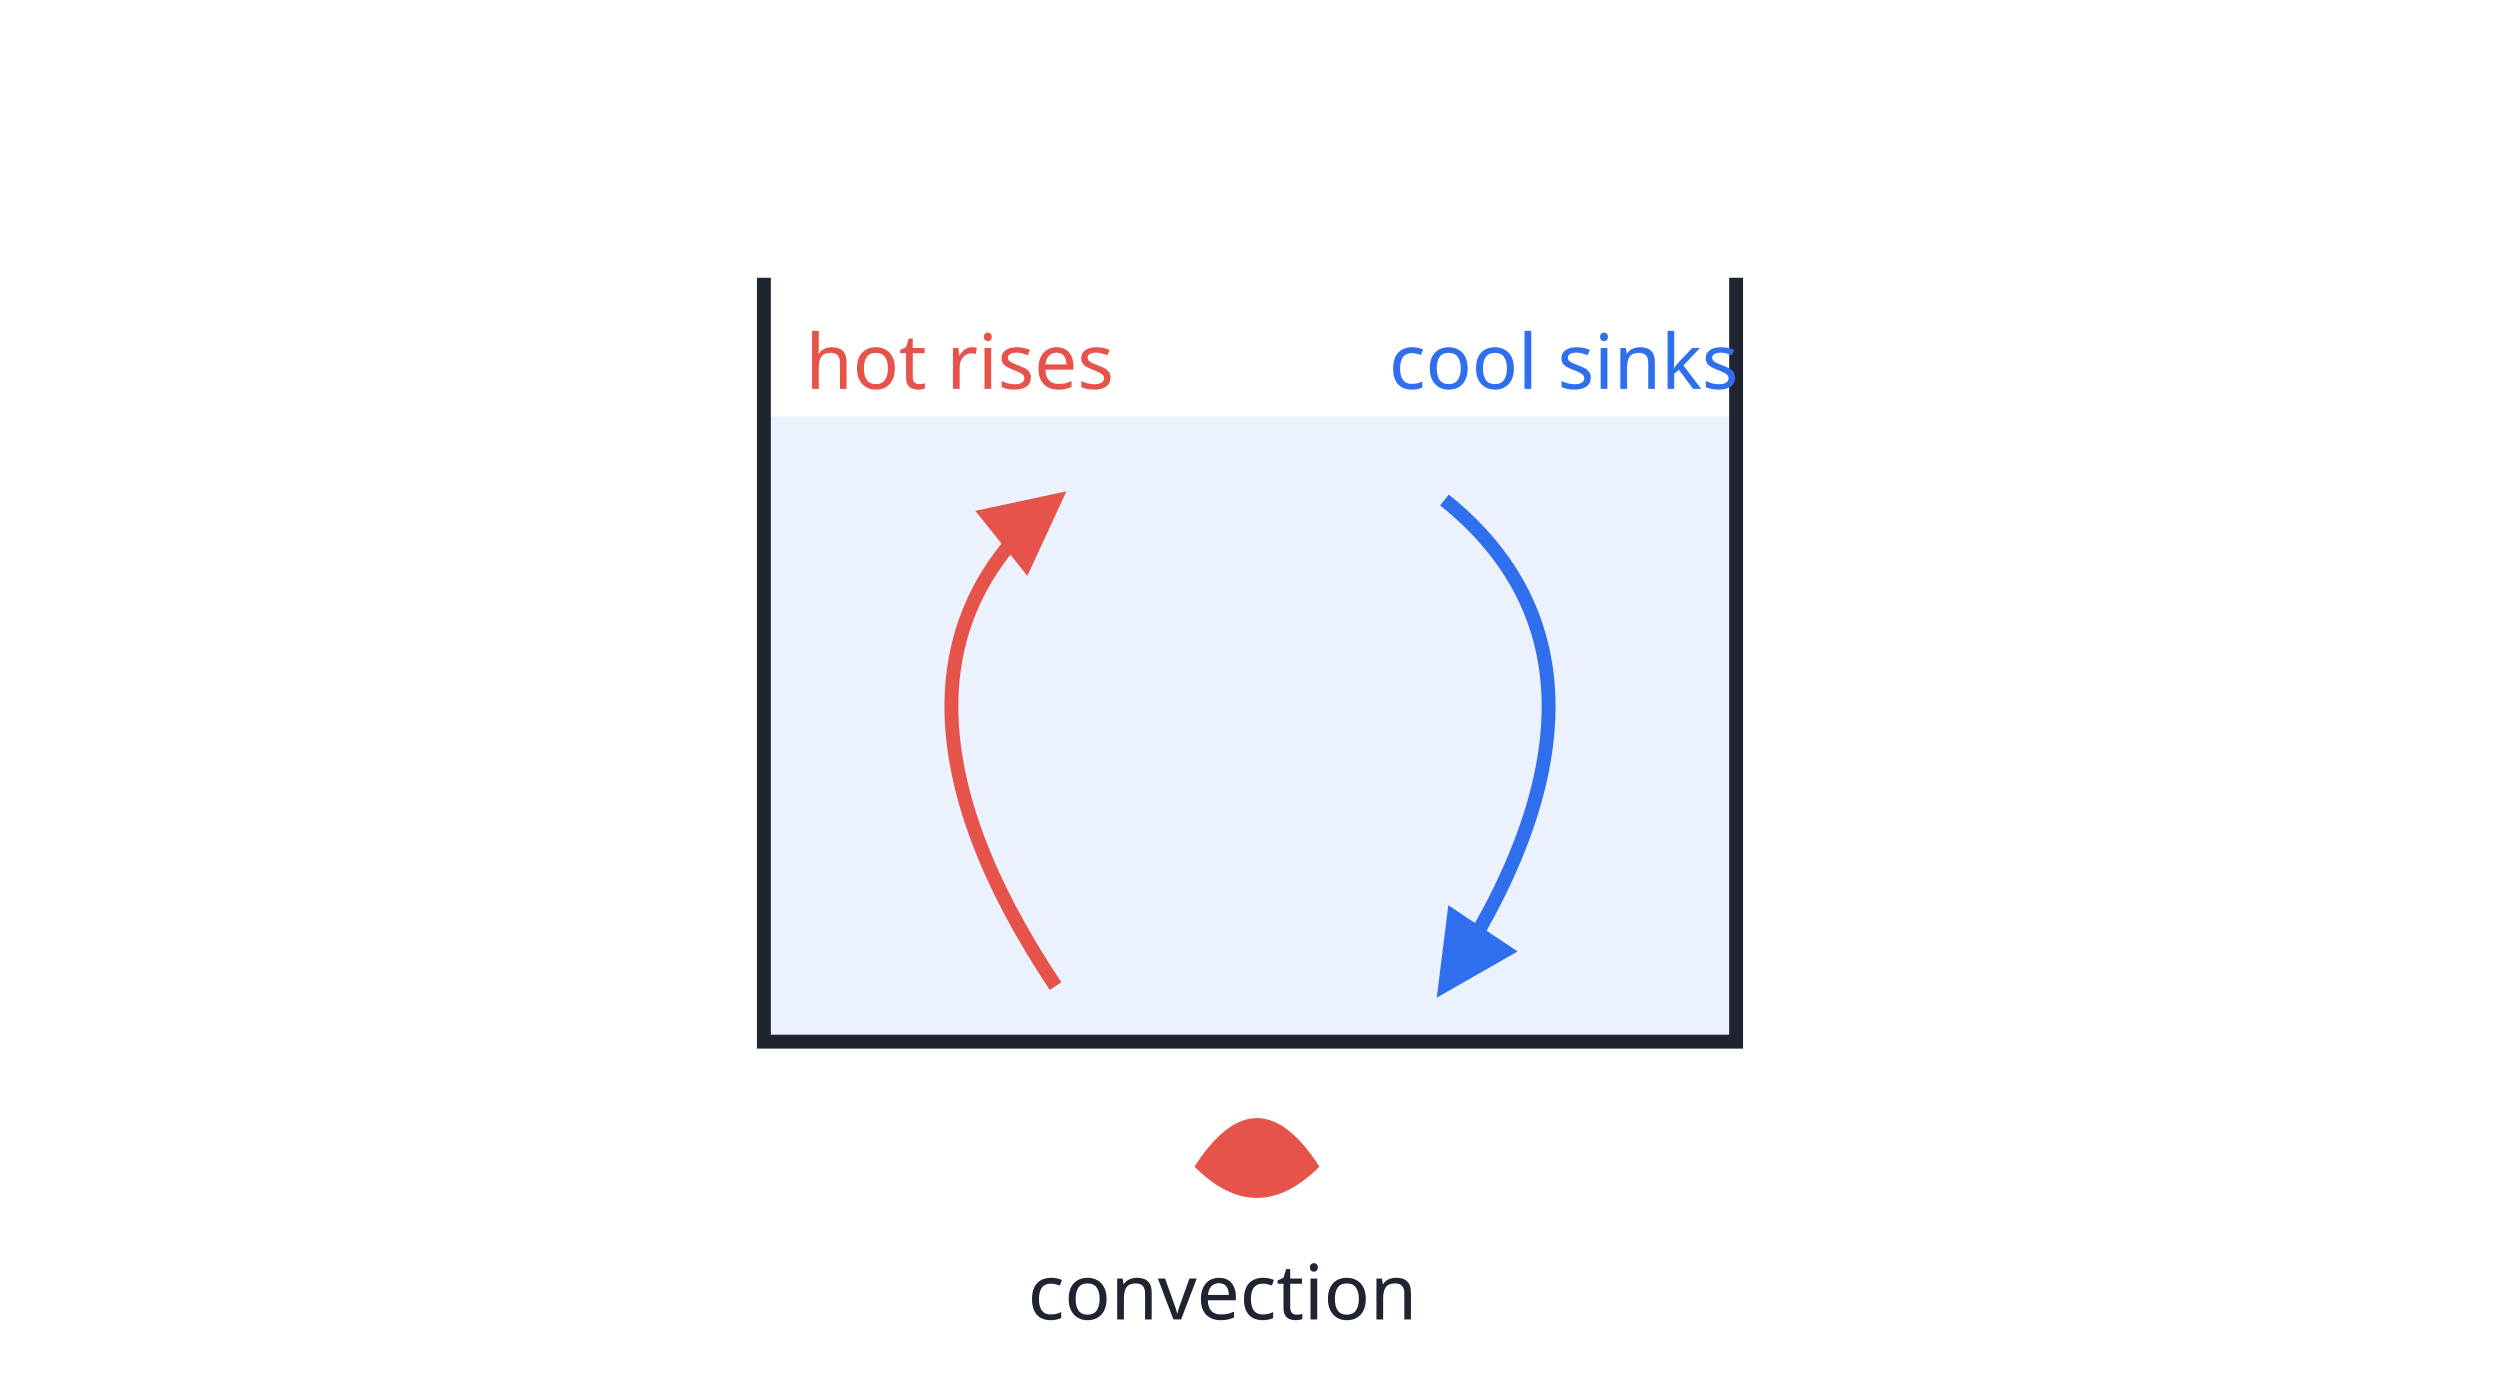
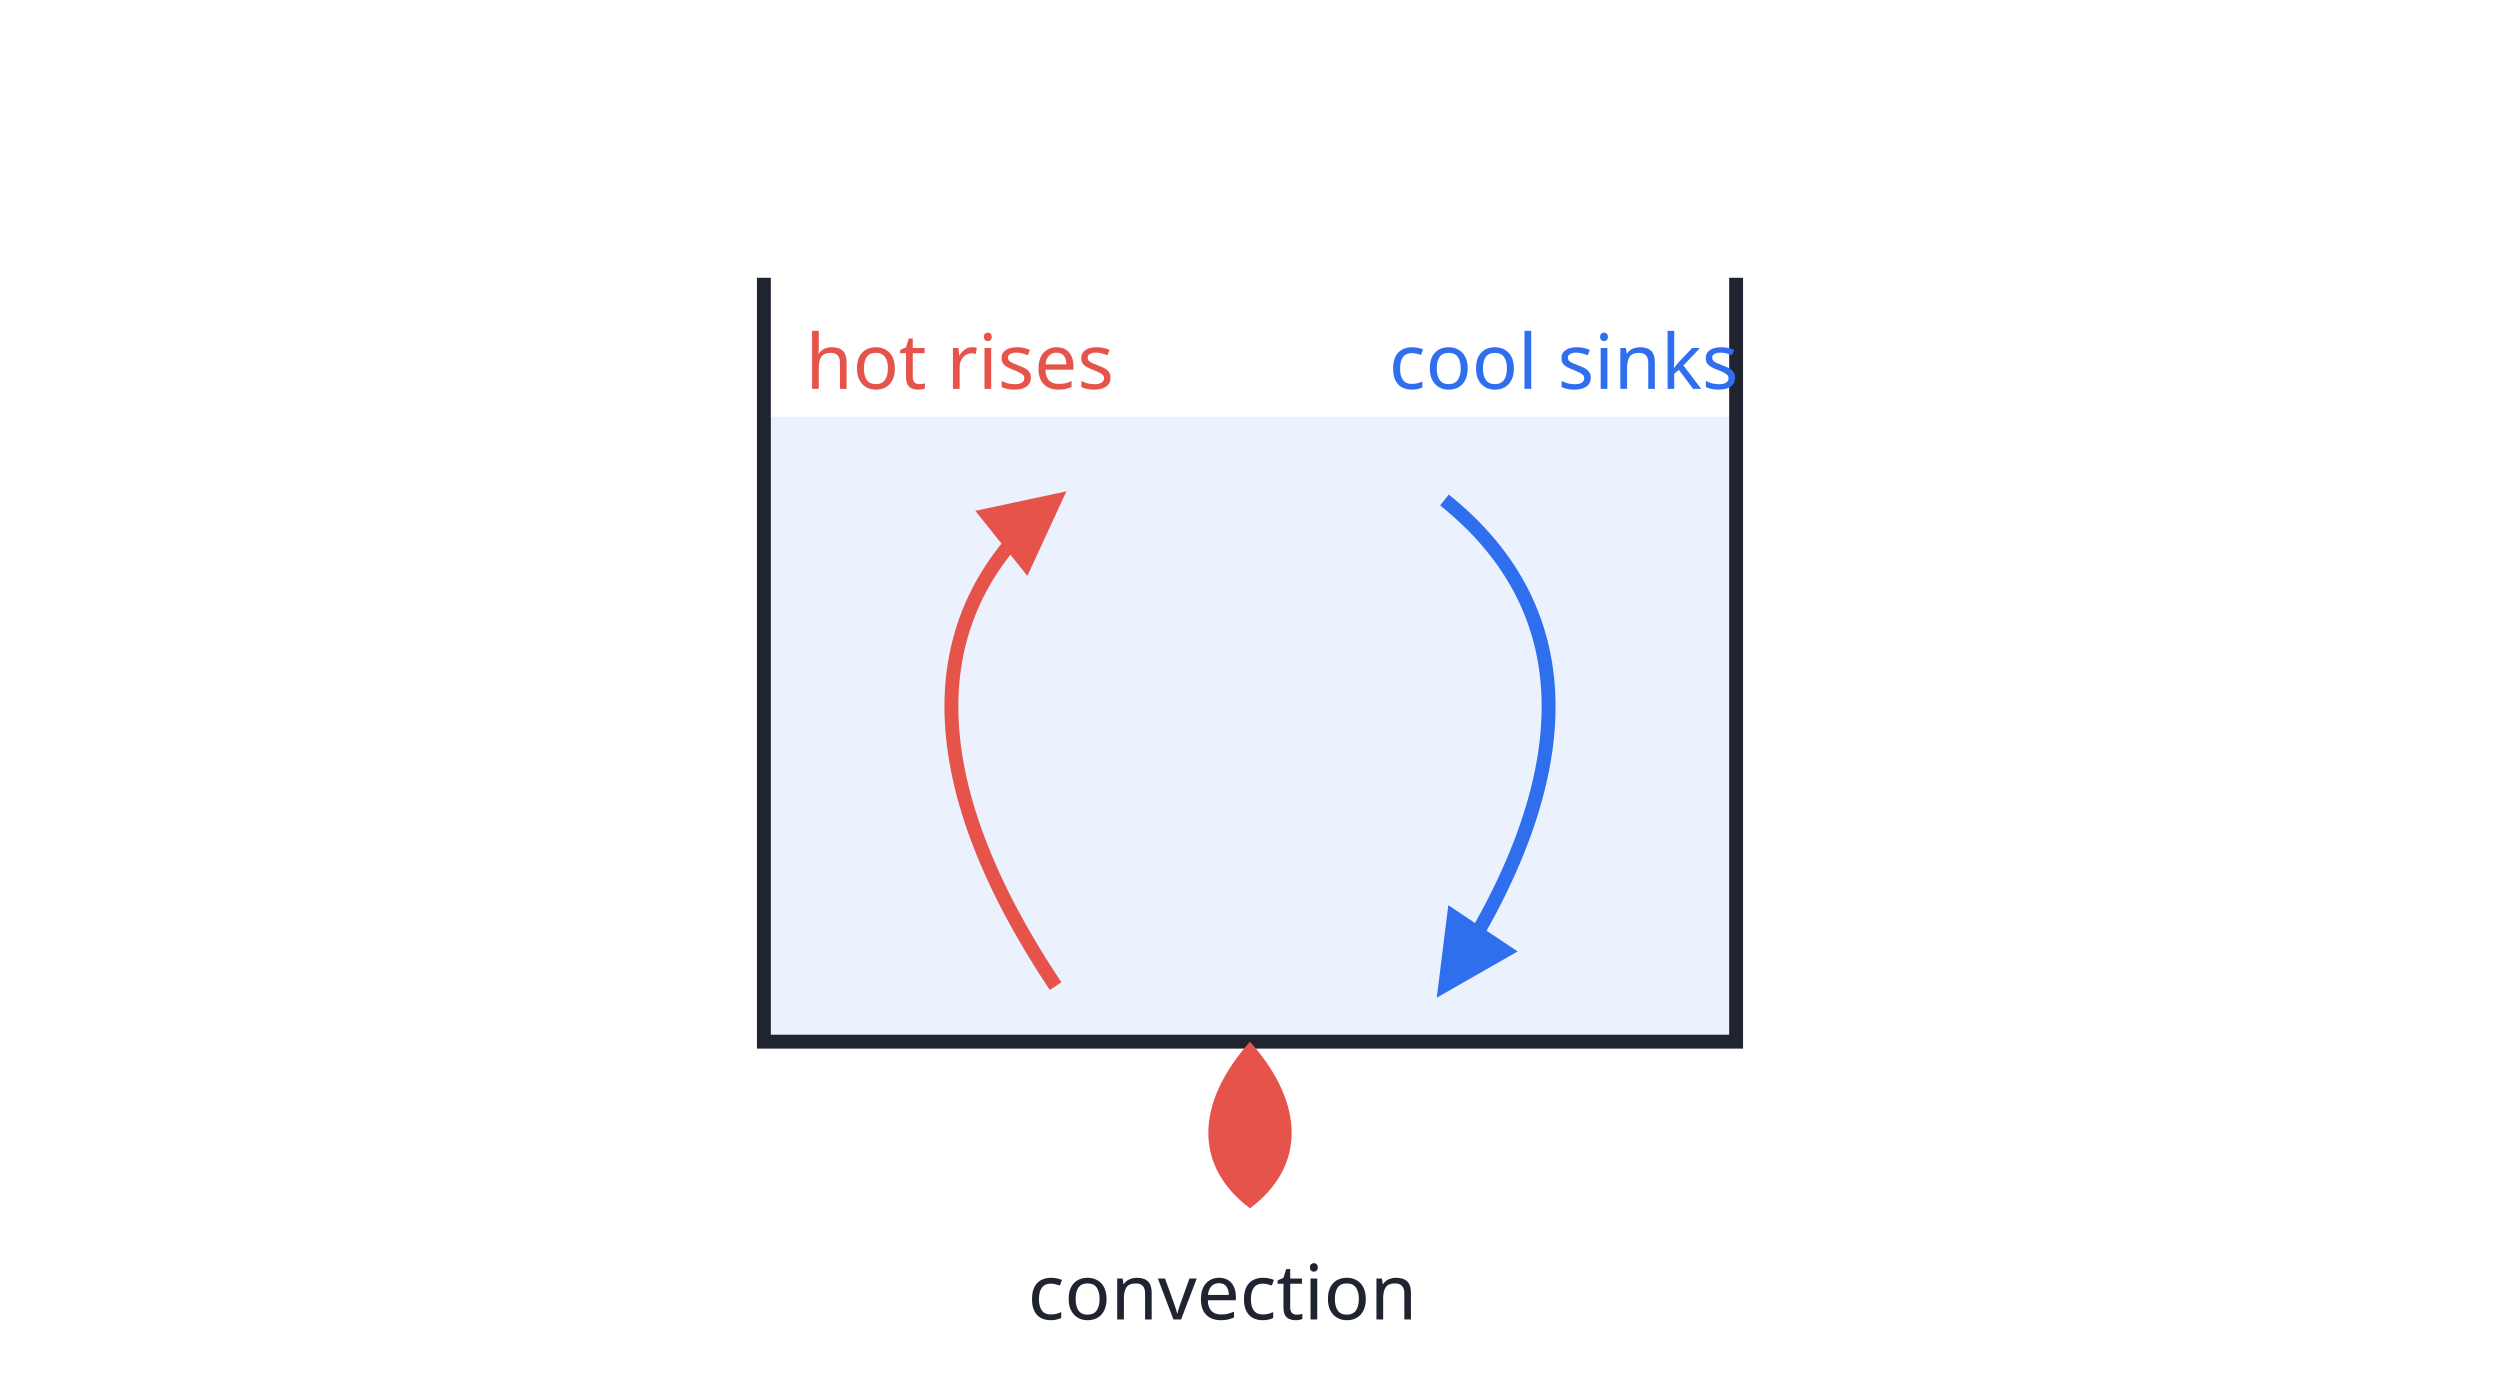
<svg xmlns="http://www.w3.org/2000/svg" viewBox="0 0 360 200" font-family="system-ui,sans-serif" font-size="11" fill="#1f2430">
  <defs>
    <marker id="fr" markerWidth="9" markerHeight="9" refX="5" refY="3" orient="auto">
      <path d="M0,0 L6,3 L0,6 z" fill="#e5534b" />
    </marker>
    <marker id="br" markerWidth="9" markerHeight="9" refX="5" refY="3" orient="auto">
      <path d="M0,0 L6,3 L0,6 z" fill="#2f6fed" />
    </marker>
  </defs>
  <rect x="110" y="60" width="140" height="90" fill="#2f6fed" opacity="0.10" />
  <path d="M110,40 L110,150 L250,150 L250,40" fill="none" stroke="#1f2430" stroke-width="2" />
  <path d="M152,142 C132,112 132,88 152,72" fill="none" stroke="#e5534b" stroke-width="2" marker-end="url(#fr)" />
  <path d="M208,72 C228,88 228,112 208,142" fill="none" stroke="#2f6fed" stroke-width="2" marker-end="url(#br)" />
-   <path d="M172,168 q9,-14 18,0 q-9,9 -18,0 z" fill="#e5534b" />
+   <path d="M180,150 c8,9 8,18 0,24 c-8,-6 -8,-15 0,-24 z" fill="#e5534b" />
  <text x="116" y="56" fill="#e5534b">hot rises</text>
  <text x="200" y="56" fill="#2f6fed">cool sinks</text>
  <text x="148" y="190">convection</text>
</svg>
